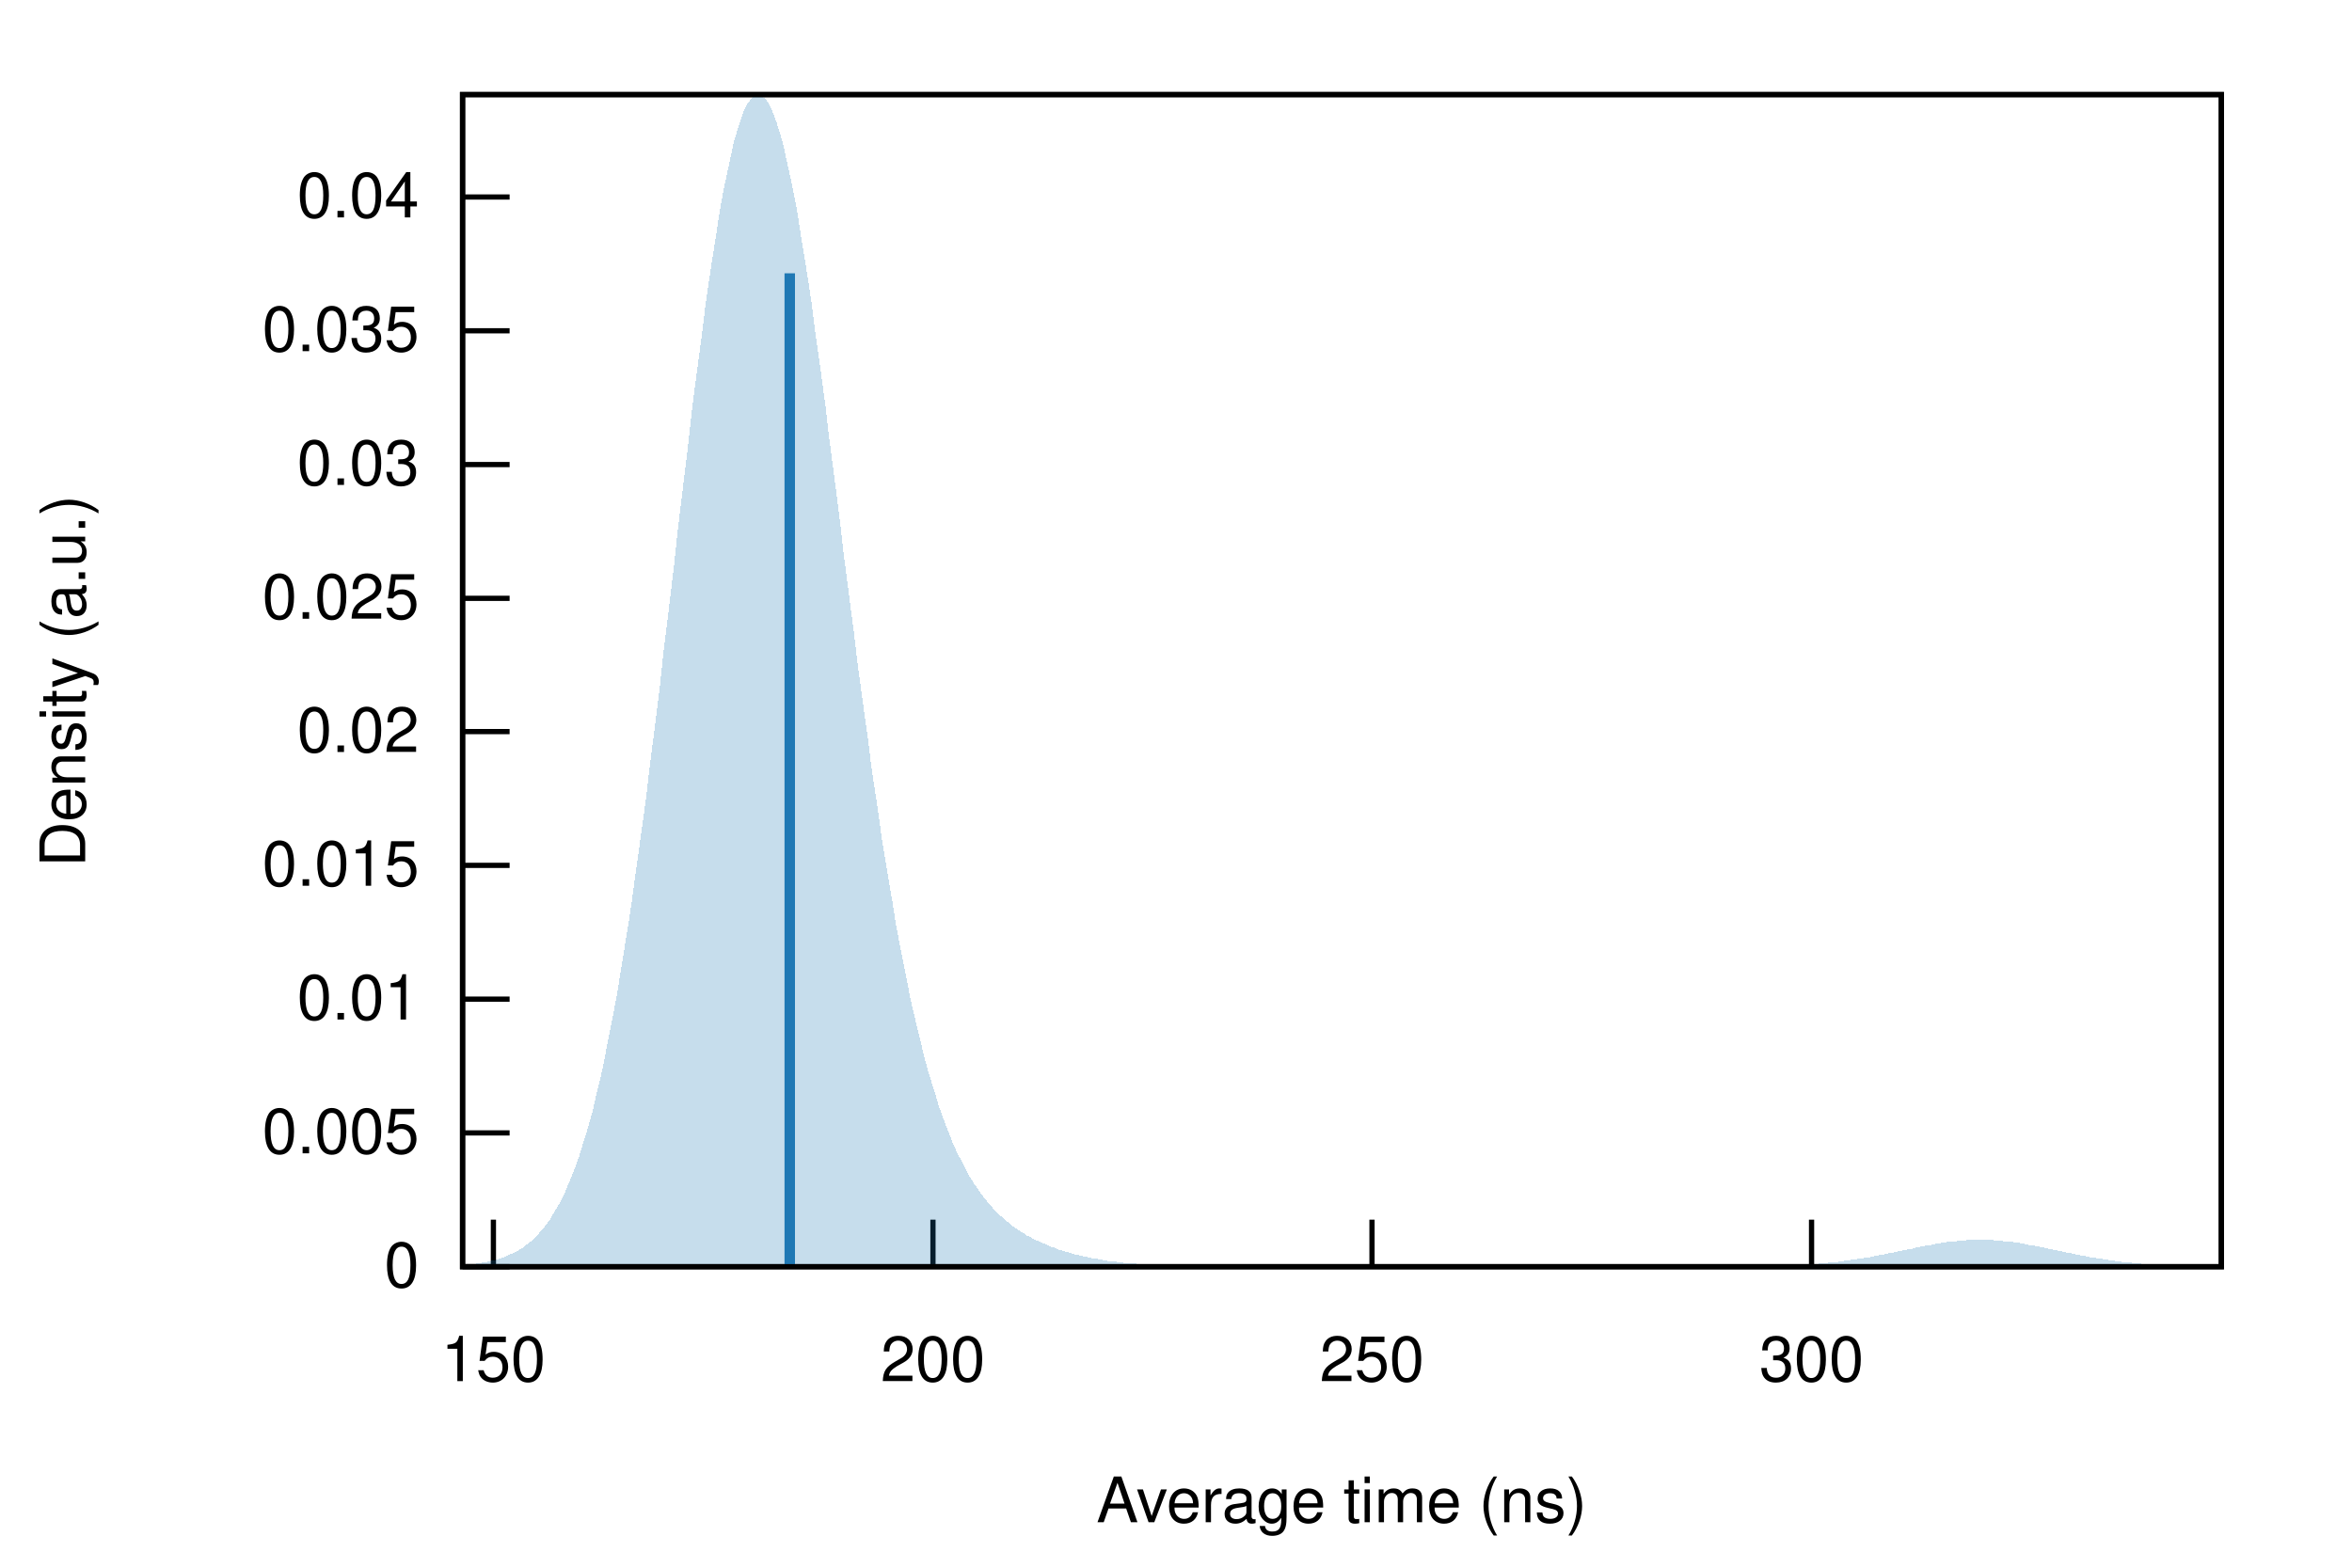
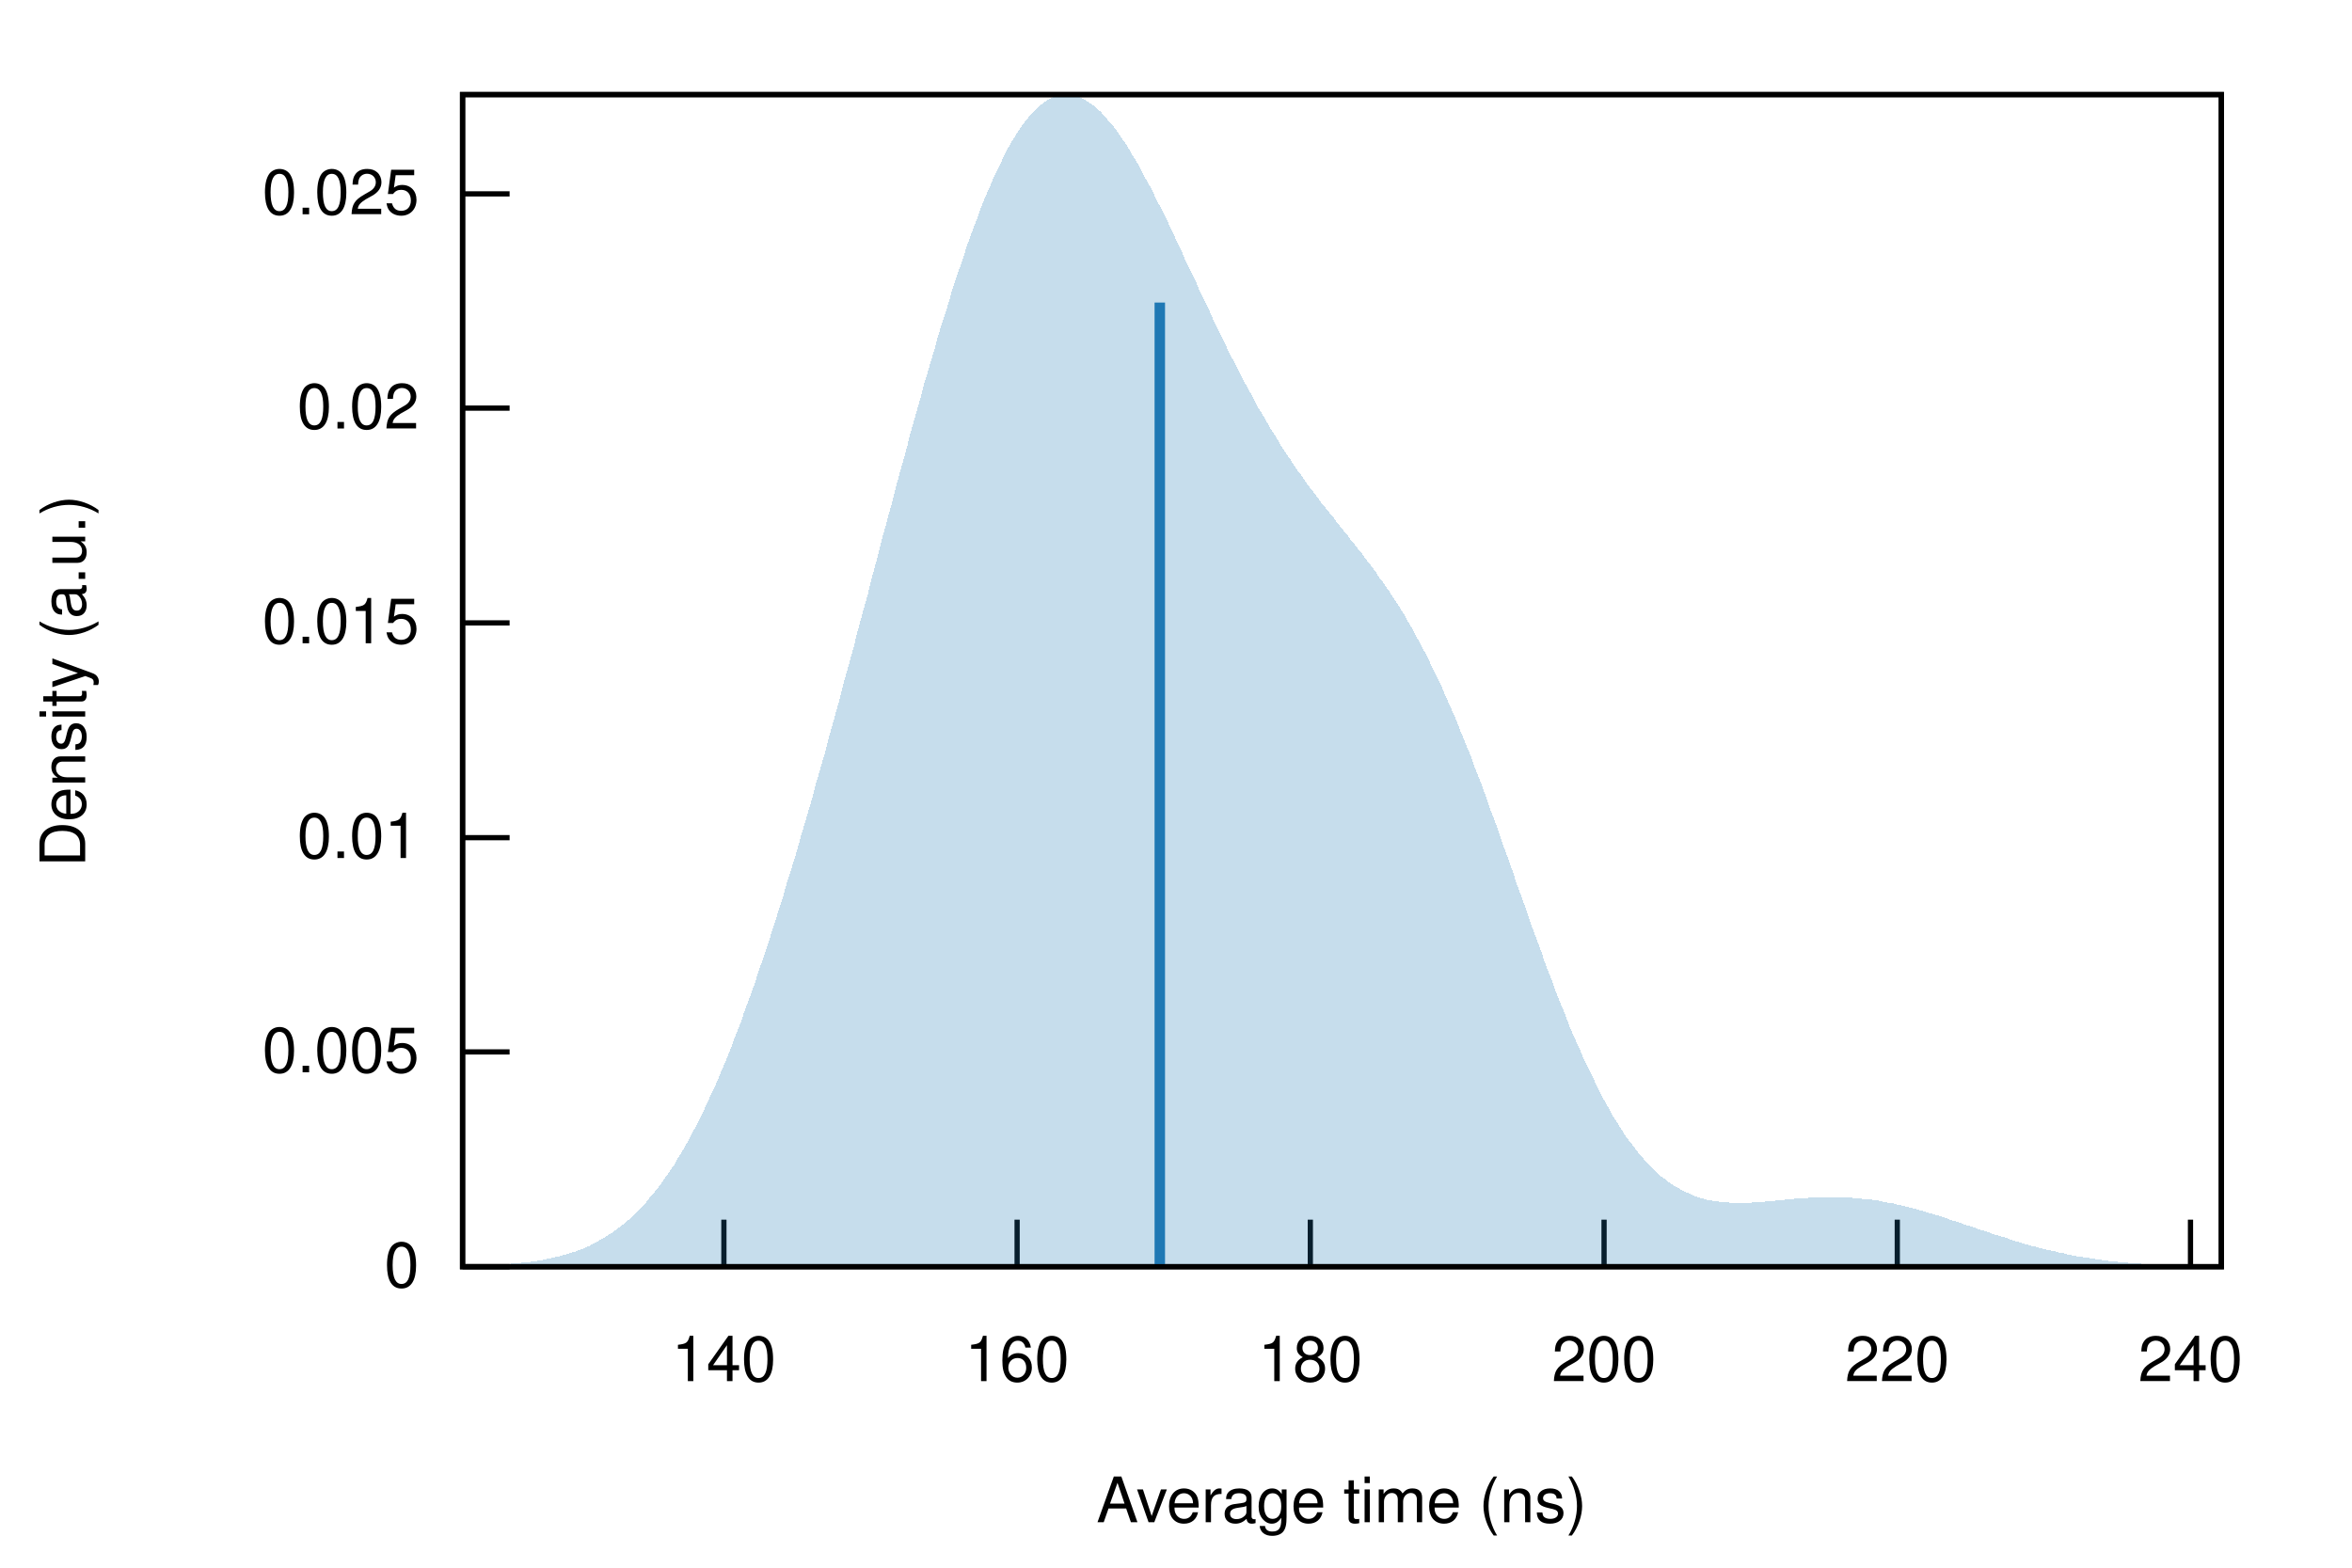
<svg xmlns="http://www.w3.org/2000/svg" xmlns:xlink="http://www.w3.org/1999/xlink" viewBox="0 0 450 300">
  <g id="gnuplot_canvas">
    <rect x="0" y="0" width="450" height="300" fill="none" />
    <defs>
      <circle id="gpDot" r="0.5" stroke-width="0.5" />
      <path id="gpPt0" stroke-width="0.222" stroke="currentColor" d="M-1,0 h2 M0,-1 v2" />
      <path id="gpPt1" stroke-width="0.222" stroke="currentColor" d="M-1,-1 L1,1 M1,-1 L-1,1" />
      <path id="gpPt2" stroke-width="0.222" stroke="currentColor" d="M-1,0 L1,0 M0,-1 L0,1 M-1,-1 L1,1 M-1,1 L1,-1" />
      <rect id="gpPt3" stroke-width="0.222" stroke="currentColor" x="-1" y="-1" width="2" height="2" />
      <rect id="gpPt4" stroke-width="0.222" stroke="currentColor" fill="currentColor" x="-1" y="-1" width="2" height="2" />
      <circle id="gpPt5" stroke-width="0.222" stroke="currentColor" cx="0" cy="0" r="1" />
      <use xlink:href="#gpPt5" id="gpPt6" fill="currentColor" stroke="none" />
      <path id="gpPt7" stroke-width="0.222" stroke="currentColor" d="M0,-1.33 L-1.33,0.67 L1.33,0.67 z" />
      <use xlink:href="#gpPt7" id="gpPt8" fill="currentColor" stroke="none" />
      <use xlink:href="#gpPt7" id="gpPt9" stroke="currentColor" transform="rotate(180)" />
      <use xlink:href="#gpPt9" id="gpPt10" fill="currentColor" stroke="none" />
      <use xlink:href="#gpPt3" id="gpPt11" stroke="currentColor" transform="rotate(45)" />
      <use xlink:href="#gpPt11" id="gpPt12" fill="currentColor" stroke="none" />
      <path id="gpPt13" stroke-width="0.222" stroke="currentColor" d="M0,1.330 L1.265,0.411 L0.782,-1.067 L-0.782,-1.076 L-1.265,0.411 z" />
      <use xlink:href="#gpPt13" id="gpPt14" fill="currentColor" stroke="none" />
      <filter id="textbox" filterUnits="objectBoundingBox" x="0" y="0" height="1" width="1">
        <feFlood flood-color="white" flood-opacity="1" result="bgnd" />
        <feComposite in="SourceGraphic" in2="bgnd" operator="atop" />
      </filter>
      <filter id="greybox" filterUnits="objectBoundingBox" x="0" y="0" height="1" width="1">
        <feFlood flood-color="lightgrey" flood-opacity="1" result="grey" />
        <feComposite in="SourceGraphic" in2="grey" operator="atop" />
      </filter>
    </defs>
    <g fill="none" color="white" stroke="currentColor" stroke-width="1.00" stroke-linecap="butt" stroke-linejoin="miter">
</g>
    <g fill="none" color="black" stroke="currentColor" stroke-width="1.00" stroke-linecap="butt" stroke-linejoin="miter">
      <path stroke="black" d="M88.5,242.4 L97.5,242.4  " />
      <g transform="translate(80.2,246.3)" stroke="none" fill="black" font-family="Helvetica" font-size="12.00" text-anchor="end">
        <text>
          <tspan font-family="Helvetica"> 0</tspan>
        </text>
      </g>
    </g>
    <g fill="none" color="black" stroke="currentColor" stroke-width="1.00" stroke-linecap="butt" stroke-linejoin="miter">
-       <path stroke="black" d="M88.5,216.8 L97.5,216.8  " />
-       <g transform="translate(80.2,220.7)" stroke="none" fill="black" font-family="Helvetica" font-size="12.00" text-anchor="end">
+       <path stroke="black" d="M88.5,201.3 L97.5,201.3  " />
+       <g transform="translate(80.2,205.2)" stroke="none" fill="black" font-family="Helvetica" font-size="12.00" text-anchor="end">
        <text>
          <tspan font-family="Helvetica"> 0.005</tspan>
        </text>
      </g>
    </g>
    <g fill="none" color="black" stroke="currentColor" stroke-width="1.00" stroke-linecap="butt" stroke-linejoin="miter">
-       <path stroke="black" d="M88.5,191.2 L97.5,191.2  " />
-       <g transform="translate(80.2,195.1)" stroke="none" fill="black" font-family="Helvetica" font-size="12.00" text-anchor="end">
+       <path stroke="black" d="M88.5,160.3 L97.5,160.3  " />
+       <g transform="translate(80.2,164.2)" stroke="none" fill="black" font-family="Helvetica" font-size="12.00" text-anchor="end">
        <text>
          <tspan font-family="Helvetica"> 0.01</tspan>
        </text>
      </g>
    </g>
    <g fill="none" color="black" stroke="currentColor" stroke-width="1.00" stroke-linecap="butt" stroke-linejoin="miter">
-       <path stroke="black" d="M88.5,165.6 L97.5,165.6  " />
-       <g transform="translate(80.2,169.5)" stroke="none" fill="black" font-family="Helvetica" font-size="12.00" text-anchor="end">
+       <path stroke="black" d="M88.5,119.2 L97.5,119.2  " />
+       <g transform="translate(80.2,123.1)" stroke="none" fill="black" font-family="Helvetica" font-size="12.00" text-anchor="end">
        <text>
          <tspan font-family="Helvetica"> 0.015</tspan>
        </text>
      </g>
    </g>
    <g fill="none" color="black" stroke="currentColor" stroke-width="1.00" stroke-linecap="butt" stroke-linejoin="miter">
-       <path stroke="black" d="M88.5,140.0 L97.5,140.0  " />
-       <g transform="translate(80.2,143.9)" stroke="none" fill="black" font-family="Helvetica" font-size="12.00" text-anchor="end">
+       <path stroke="black" d="M88.5,78.1 L97.5,78.1  " />
+       <g transform="translate(80.2,82.0)" stroke="none" fill="black" font-family="Helvetica" font-size="12.00" text-anchor="end">
        <text>
          <tspan font-family="Helvetica"> 0.02</tspan>
        </text>
      </g>
    </g>
    <g fill="none" color="black" stroke="currentColor" stroke-width="1.00" stroke-linecap="butt" stroke-linejoin="miter">
-       <path stroke="black" d="M88.5,114.5 L97.5,114.5  " />
-       <g transform="translate(80.2,118.4)" stroke="none" fill="black" font-family="Helvetica" font-size="12.00" text-anchor="end">
+       <path stroke="black" d="M88.5,37.1 L97.5,37.1  " />
+       <g transform="translate(80.2,41.0)" stroke="none" fill="black" font-family="Helvetica" font-size="12.00" text-anchor="end">
        <text>
          <tspan font-family="Helvetica"> 0.025</tspan>
        </text>
      </g>
    </g>
    <g fill="none" color="black" stroke="currentColor" stroke-width="1.00" stroke-linecap="butt" stroke-linejoin="miter">
-       <path stroke="black" d="M88.5,88.9 L97.5,88.9  " />
-       <g transform="translate(80.2,92.8)" stroke="none" fill="black" font-family="Helvetica" font-size="12.00" text-anchor="end">
+       <path stroke="black" d="M138.5,242.4 L138.5,233.4  " />
+       <g transform="translate(138.5,264.3)" stroke="none" fill="black" font-family="Helvetica" font-size="12.00" text-anchor="middle">
        <text>
-           <tspan font-family="Helvetica"> 0.03</tspan>
+           <tspan font-family="Helvetica"> 140</tspan>
        </text>
      </g>
    </g>
    <g fill="none" color="black" stroke="currentColor" stroke-width="1.00" stroke-linecap="butt" stroke-linejoin="miter">
-       <path stroke="black" d="M88.5,63.3 L97.5,63.3  " />
-       <g transform="translate(80.2,67.2)" stroke="none" fill="black" font-family="Helvetica" font-size="12.00" text-anchor="end">
+       <path stroke="black" d="M194.6,242.4 L194.6,233.4  " />
+       <g transform="translate(194.6,264.3)" stroke="none" fill="black" font-family="Helvetica" font-size="12.00" text-anchor="middle">
        <text>
-           <tspan font-family="Helvetica"> 0.035</tspan>
+           <tspan font-family="Helvetica"> 160</tspan>
        </text>
      </g>
    </g>
    <g fill="none" color="black" stroke="currentColor" stroke-width="1.00" stroke-linecap="butt" stroke-linejoin="miter">
-       <path stroke="black" d="M88.5,37.7 L97.5,37.7  " />
-       <g transform="translate(80.2,41.6)" stroke="none" fill="black" font-family="Helvetica" font-size="12.00" text-anchor="end">
+       <path stroke="black" d="M250.7,242.4 L250.7,233.4  " />
+       <g transform="translate(250.7,264.3)" stroke="none" fill="black" font-family="Helvetica" font-size="12.00" text-anchor="middle">
        <text>
-           <tspan font-family="Helvetica"> 0.04</tspan>
+           <tspan font-family="Helvetica"> 180</tspan>
        </text>
      </g>
    </g>
    <g fill="none" color="black" stroke="currentColor" stroke-width="1.00" stroke-linecap="butt" stroke-linejoin="miter">
-       <path stroke="black" d="M94.4,242.4 L94.4,233.4  " />
-       <g transform="translate(94.4,264.3)" stroke="none" fill="black" font-family="Helvetica" font-size="12.00" text-anchor="middle">
-         <text>
-           <tspan font-family="Helvetica"> 150</tspan>
-         </text>
-       </g>
-     </g>
-     <g fill="none" color="black" stroke="currentColor" stroke-width="1.00" stroke-linecap="butt" stroke-linejoin="miter">
-       <path stroke="black" d="M178.5,242.4 L178.5,233.4  " />
-       <g transform="translate(178.5,264.3)" stroke="none" fill="black" font-family="Helvetica" font-size="12.00" text-anchor="middle">
+       <path stroke="black" d="M306.9,242.4 L306.9,233.4  " />
+       <g transform="translate(306.9,264.3)" stroke="none" fill="black" font-family="Helvetica" font-size="12.00" text-anchor="middle">
        <text>
          <tspan font-family="Helvetica"> 200</tspan>
        </text>
      </g>
    </g>
    <g fill="none" color="black" stroke="currentColor" stroke-width="1.00" stroke-linecap="butt" stroke-linejoin="miter">
-       <path stroke="black" d="M262.5,242.4 L262.5,233.4  " />
-       <g transform="translate(262.5,264.3)" stroke="none" fill="black" font-family="Helvetica" font-size="12.00" text-anchor="middle">
+       <path stroke="black" d="M363.0,242.4 L363.0,233.4  " />
+       <g transform="translate(363.0,264.3)" stroke="none" fill="black" font-family="Helvetica" font-size="12.00" text-anchor="middle">
        <text>
-           <tspan font-family="Helvetica"> 250</tspan>
+           <tspan font-family="Helvetica"> 220</tspan>
        </text>
      </g>
    </g>
    <g fill="none" color="black" stroke="currentColor" stroke-width="1.00" stroke-linecap="butt" stroke-linejoin="miter">
-       <path stroke="black" d="M346.6,242.4 L346.6,233.4  " />
-       <g transform="translate(346.6,264.3)" stroke="none" fill="black" font-family="Helvetica" font-size="12.00" text-anchor="middle">
+       <path stroke="black" d="M419.1,242.4 L419.1,233.4  " />
+       <g transform="translate(419.1,264.3)" stroke="none" fill="black" font-family="Helvetica" font-size="12.00" text-anchor="middle">
        <text>
-           <tspan font-family="Helvetica"> 300</tspan>
+           <tspan font-family="Helvetica"> 240</tspan>
        </text>
      </g>
    </g>
    <g fill="none" color="black" stroke="currentColor" stroke-width="1.00" stroke-linecap="butt" stroke-linejoin="miter">
</g>
    <g fill="none" color="black" stroke="currentColor" stroke-width="1.00" stroke-linecap="butt" stroke-linejoin="miter">
      <path stroke="black" d="M88.5,18.1 L88.5,242.4 L425.0,242.4 L425.0,18.1 L88.5,18.1 Z  " />
    </g>
    <g fill="none" color="black" stroke="currentColor" stroke-width="1.00" stroke-linecap="butt" stroke-linejoin="miter">
      <g transform="translate(16.3,130.3) rotate(270)" stroke="none" fill="black" font-family="Helvetica" font-size="12.00" text-anchor="middle">
        <text>
          <tspan font-family="Helvetica">Density (a.u.)</tspan>
        </text>
      </g>
    </g>
    <g fill="none" color="black" stroke="currentColor" stroke-width="1.00" stroke-linecap="butt" stroke-linejoin="miter">
      <g transform="translate(256.7,291.3)" stroke="none" fill="black" font-family="Helvetica" font-size="12.00" text-anchor="middle">
        <text>
          <tspan font-family="Helvetica">Average time (ns)</tspan>
        </text>
      </g>
    </g>
    <g fill="none" color="black" stroke="currentColor" stroke-width="1.00" stroke-linecap="butt" stroke-linejoin="miter">
</g>
    <g id="gnuplot_plot_1">
      <g fill="none" color="black" stroke="currentColor" stroke-width="1.00" stroke-linecap="butt" stroke-linejoin="miter">
        <g stroke="none" shape-rendering="crispEdges">
-           <polygon fill="rgb( 31, 120, 180)" fill-opacity="0.25" points="88.5,242.1 89.2,242.0 89.8,242.0 90.5,241.9 91.2,241.8 91.9,241.7 92.5,241.6 93.2,241.5 93.9,241.3 94.6,241.2 95.2,241.0 95.9,240.8 96.6,240.5 97.3,240.2 97.9,239.9 98.6,239.6 99.3,239.2 100.0,238.8 100.6,238.3 101.3,237.8 102.0,237.2 102.7,236.5 103.3,235.8 104.0,235.0 104.7,234.1 105.4,233.1 106.0,232.0 106.7,230.9 107.4,229.6 108.1,228.2 108.7,226.7 109.4,225.0 110.1,223.3 110.8,221.3 111.4,219.3 112.1,217.1 112.8,214.7 113.5,212.2 114.1,209.4 114.8,206.6 115.5,203.5 116.1,200.3 116.8,196.8 117.5,193.2 118.2,189.4 118.8,185.5 119.5,181.3 120.2,177.0 120.9,172.4 121.5,167.8 122.2,162.9 122.9,157.9 123.6,152.8 124.2,147.5 124.9,142.1 125.6,136.5 126.3,130.9 126.9,125.2 127.6,119.5 128.3,113.7 129.0,107.9 129.6,102.1 130.3,96.3 131.0,90.5 131.7,84.8 132.3,79.2 133.0,73.7 133.7,68.4 134.4,63.2 135.0,58.2 135.7,53.4 136.4,48.8 137.1,44.4 137.7,40.4 138.4,36.6 139.1,33.2 139.8,30.0 140.4,27.2 141.1,24.8 141.8,22.7 142.4,21.0 143.1,19.7 143.8,18.8 144.5,18.2 145.1,18.1 145.8,18.4 146.5,19.0 147.2,20.0 147.8,21.4 148.5,23.2 149.2,25.4 149.9,27.8 150.5,30.7 151.2,33.8 151.9,37.2 152.6,40.9 153.2,44.9 153.9,49.1 154.6,53.5 155.3,58.2 155.9,63.0 156.6,67.9 157.3,73.0 158.0,78.2 158.6,83.5 159.3,88.8 160.0,94.2 160.7,99.7 161.3,105.1 162.0,110.5 162.7,115.9 163.4,121.2 164.0,126.4 164.7,131.6 165.4,136.7 166.1,141.7 166.7,146.6 167.4,151.3 168.1,155.9 168.7,160.4 169.4,164.7 170.1,168.9 170.8,172.9 171.4,176.8 172.1,180.5 172.8,184.1 173.5,187.5 174.1,190.7 174.8,193.8 175.5,196.7 176.2,199.5 176.8,202.2 177.5,204.7 178.2,207.0 178.9,209.2 179.5,211.3 180.2,213.3 180.9,215.2 181.6,216.9 182.2,218.5 182.9,220.1 183.6,221.5 184.3,222.8 184.9,224.1 185.6,225.3 186.3,226.4 187.0,227.4 187.6,228.3 188.3,229.2 189.0,230.1 189.7,230.9 190.3,231.6 191.0,232.3 191.7,232.9 192.3,233.5 193.0,234.0 193.7,234.6 194.4,235.1 195.0,235.5 195.7,235.9 196.4,236.4 197.1,236.7 197.7,237.1 198.4,237.4 199.1,237.7 199.8,238.0 200.4,238.3 201.1,238.6 201.8,238.8 202.5,239.1 203.1,239.3 203.8,239.5 204.5,239.7 205.2,239.9 205.8,240.1 206.5,240.2 207.2,240.4 207.9,240.5 208.5,240.7 209.2,240.8 209.9,240.9 210.6,241.0 211.2,241.2 211.9,241.3 212.6,241.3 213.3,241.4 213.9,241.5 214.6,241.6 215.3,241.7 216.0,241.7 216.6,241.8 217.3,241.8 218.0,241.9 218.6,241.9 219.3,242.0 220.0,242.0 220.7,242.1 221.3,242.1 222.0,242.1 222.7,242.2 223.4,242.2 224.0,242.2 224.7,242.2 225.4,242.2 226.1,242.3 226.7,242.3 227.4,242.3 228.1,242.3 228.8,242.3 229.4,242.3 230.1,242.3 230.8,242.3 231.5,242.4 232.1,242.4 232.8,242.4 233.5,242.4 234.2,242.4 234.8,242.4 235.5,242.4 236.2,242.4 236.9,242.4 237.5,242.4 238.2,242.4 238.9,242.4 239.6,242.4 240.2,242.4 240.9,242.4 241.6,242.4 242.3,242.4 242.9,242.4 243.6,242.4 244.3,242.4 244.9,242.4 245.6,242.4 246.3,242.4 247.0,242.4 247.6,242.4 248.3,242.4 249.0,242.4 249.7,242.4 250.3,242.4 251.0,242.4 251.7,242.4 252.4,242.4 253.0,242.4 253.7,242.4 254.4,242.4 255.1,242.4 255.7,242.4 256.4,242.4 257.1,242.4 257.8,242.4 258.4,242.4 259.1,242.4 259.8,242.4 260.5,242.4 261.1,242.4 261.8,242.4 262.5,242.4 263.2,242.4 263.8,242.4 264.5,242.4 265.2,242.4 265.9,242.4 266.5,242.4 267.2,242.4 267.9,242.4 268.6,242.4 269.2,242.4 269.9,242.4 270.6,242.4 271.2,242.4 271.9,242.4 272.6,242.4 273.3,242.4 273.9,242.4 274.6,242.4 275.3,242.4 276.0,242.4 276.6,242.4 277.3,242.4 278.0,242.4 278.7,242.4 279.3,242.4 280.0,242.4 280.7,242.4 281.4,242.4 282.0,242.4 282.7,242.4 283.4,242.4 284.1,242.4 284.7,242.4 285.4,242.4 286.1,242.4 286.8,242.4 287.4,242.4 288.1,242.4 288.8,242.4 289.5,242.4 290.1,242.4 290.8,242.4 291.5,242.4 292.2,242.4 292.8,242.4 293.5,242.4 294.2,242.4 294.9,242.4 295.5,242.4 296.2,242.4 296.9,242.4 297.5,242.4 298.2,242.4 298.9,242.4 299.6,242.4 300.2,242.4 300.9,242.4 301.6,242.4 302.3,242.4 302.9,242.4 303.6,242.4 304.3,242.4 305.0,242.4 305.6,242.4 306.3,242.4 307.0,242.4 307.7,242.4 308.3,242.4 309.0,242.4 309.7,242.4 310.4,242.4 311.0,242.4 311.7,242.4 312.4,242.4 313.1,242.4 313.7,242.4 314.4,242.4 315.1,242.4 315.8,242.4 316.4,242.4 317.1,242.4 317.8,242.4 318.5,242.4 319.1,242.4 319.8,242.4 320.5,242.4 321.2,242.4 321.8,242.4 322.5,242.4 323.2,242.4 323.8,242.4 324.5,242.4 325.2,242.4 325.9,242.4 326.5,242.4 327.2,242.4 327.9,242.4 328.6,242.4 329.2,242.4 329.9,242.4 330.6,242.4 331.3,242.4 331.9,242.4 332.6,242.4 333.3,242.4 334.0,242.4 334.6,242.3 335.3,242.3 336.0,242.3 336.7,242.3 337.3,242.3 338.0,242.3 338.7,242.3 339.4,242.3 340.0,242.2 340.7,242.2 341.4,242.2 342.1,242.2 342.7,242.1 343.4,242.1 344.1,242.1 344.8,242.1 345.4,242.0 346.1,242.0 346.8,241.9 347.4,241.9 348.1,241.8 348.8,241.8 349.5,241.7 350.1,241.6 350.8,241.6 351.5,241.5 352.2,241.4 352.8,241.3 353.5,241.2 354.2,241.1 354.9,241.0 355.5,240.9 356.2,240.8 356.9,240.7 357.6,240.6 358.2,240.5 358.9,240.3 359.6,240.2 360.3,240.1 360.9,239.9 361.6,239.8 362.3,239.7 363.0,239.5 363.6,239.4 364.3,239.2 365.0,239.1 365.7,239.0 366.3,238.8 367.0,238.7 367.7,238.5 368.4,238.4 369.0,238.3 369.7,238.2 370.4,238.0 371.1,237.9 371.7,237.8 372.4,237.7 373.1,237.6 373.7,237.6 374.4,237.5 375.1,237.4 375.8,237.4 376.4,237.3 377.1,237.3 377.8,237.3 378.5,237.3 379.1,237.3 379.8,237.3 380.5,237.3 381.2,237.3 381.8,237.4 382.5,237.4 383.2,237.5 383.9,237.6 384.5,237.6 385.2,237.7 385.9,237.8 386.6,237.9 387.2,238.0 387.9,238.2 388.6,238.3 389.3,238.4 389.9,238.5 390.6,238.7 391.3,238.8 392.0,239.0 392.6,239.1 393.3,239.2 394.0,239.4 394.7,239.5 395.3,239.7 396.0,239.8 396.7,239.9 397.4,240.1 398.0,240.2 398.7,240.3 399.4,240.5 400.0,240.6 400.7,240.7 401.4,240.8 402.1,240.9 402.7,241.0 403.4,241.1 404.1,241.2 404.8,241.3 405.4,241.4 406.1,241.5 406.8,241.6 407.5,241.6 408.1,241.7 408.8,241.8 409.5,241.8 410.2,241.9 410.8,241.9 411.5,242.0 412.2,242.0 412.9,242.1 413.5,242.1 414.2,242.1 414.9,242.1 415.6,242.2 416.2,242.2 416.9,242.2 417.6,242.2 418.3,242.3 418.9,242.3 419.6,242.3 420.3,242.3 421.0,242.3 421.6,242.3 422.3,242.3 423.0,242.3 423.7,242.4 424.3,242.4 425.0,242.4 425.0,242.4 424.3,242.4 423.7,242.4 423.0,242.4 422.3,242.4 421.6,242.4 421.0,242.4 420.3,242.4 419.6,242.4 418.9,242.4 418.3,242.4 417.6,242.4 416.9,242.4 416.2,242.4 415.6,242.4 414.9,242.4 414.2,242.4 413.5,242.4 412.9,242.4 412.2,242.4 411.5,242.4 410.8,242.4 410.2,242.4 409.5,242.4 408.8,242.4 408.1,242.4 407.5,242.4 406.8,242.4 406.1,242.4 405.4,242.4 404.8,242.4 404.1,242.4 403.4,242.4 402.7,242.4 402.1,242.4 401.4,242.4 400.7,242.4 400.0,242.4 399.4,242.4 398.7,242.4 398.0,242.4 397.4,242.4 396.7,242.4 396.0,242.4 395.3,242.4 394.7,242.4 394.0,242.4 393.3,242.4 392.6,242.4 392.0,242.4 391.3,242.4 390.6,242.4 389.9,242.4 389.3,242.4 388.6,242.4 387.9,242.4 387.2,242.4 386.6,242.4 385.9,242.4 385.2,242.4 384.5,242.4 383.9,242.4 383.2,242.4 382.5,242.4 381.8,242.4 381.2,242.4 380.5,242.4 379.8,242.4 379.1,242.4 378.5,242.4 377.8,242.4 377.1,242.4 376.4,242.4 375.8,242.4 375.1,242.4 374.4,242.4 373.7,242.4 373.1,242.4 372.4,242.4 371.7,242.4 371.1,242.4 370.4,242.4 369.7,242.4 369.0,242.4 368.4,242.4 367.7,242.4 367.0,242.4 366.3,242.4 365.7,242.4 365.0,242.4 364.3,242.4 363.6,242.4 363.0,242.4 362.3,242.4 361.6,242.4 360.9,242.4 360.3,242.4 359.6,242.4 358.9,242.4 358.2,242.4 357.6,242.4 356.9,242.4 356.2,242.4 355.5,242.4 354.9,242.4 354.2,242.4 353.5,242.4 352.8,242.4 352.2,242.4 351.5,242.4 350.8,242.4 350.1,242.4 349.5,242.4 348.8,242.4 348.1,242.4 347.4,242.4 346.8,242.4 346.1,242.4 345.4,242.4 344.8,242.4 344.1,242.4 343.4,242.4 342.7,242.4 342.1,242.4 341.4,242.4 340.7,242.4 340.0,242.4 339.4,242.4 338.7,242.4 338.0,242.4 337.3,242.4 336.7,242.4 336.0,242.4 335.3,242.4 334.6,242.4 334.0,242.4 333.3,242.4 332.6,242.4 331.9,242.4 331.3,242.4 330.6,242.4 329.9,242.4 329.2,242.4 328.6,242.4 327.9,242.4 327.2,242.4 326.5,242.4 325.9,242.4 325.2,242.4 324.5,242.4 323.8,242.4 323.2,242.4 322.5,242.4 321.8,242.4 321.2,242.4 320.5,242.4 319.8,242.4 319.1,242.4 318.5,242.4 317.8,242.4 317.1,242.4 316.4,242.4 315.8,242.4 315.1,242.4 314.4,242.4 313.7,242.4 313.1,242.4 312.4,242.4 311.7,242.4 311.0,242.4 310.4,242.4 309.7,242.4 309.0,242.4 308.3,242.4 307.7,242.4 307.0,242.4 306.3,242.4 305.6,242.4 305.0,242.4 304.3,242.4 303.6,242.4 302.9,242.4 302.3,242.4 301.6,242.4 300.9,242.4 300.2,242.4 299.6,242.4 298.9,242.4 298.2,242.4 297.5,242.4 296.9,242.4 296.2,242.4 295.5,242.4 294.9,242.4 294.2,242.4 293.5,242.4 292.8,242.4 292.2,242.4 291.5,242.4 290.8,242.4 290.1,242.4 289.5,242.4 288.8,242.4 288.1,242.4 287.4,242.4 286.8,242.4 286.1,242.4 285.4,242.4 284.7,242.4 284.1,242.4 283.4,242.4 282.7,242.4 282.0,242.4 281.4,242.4 280.7,242.4 280.0,242.4 279.3,242.4 278.7,242.4 278.0,242.4 277.3,242.4 276.6,242.4 276.0,242.4 275.3,242.4 274.6,242.4 273.9,242.4 273.3,242.4 272.6,242.4 271.9,242.4 271.2,242.4 270.6,242.4 269.9,242.4 269.2,242.4 268.6,242.4 267.9,242.4 267.2,242.4 266.5,242.4 265.9,242.4 265.2,242.4 264.5,242.4 263.8,242.4 263.2,242.4 262.5,242.4 261.8,242.4 261.1,242.4 260.5,242.4 259.8,242.4 259.1,242.4 258.4,242.4 257.8,242.4 257.1,242.4 256.4,242.4 255.7,242.4 255.1,242.4 254.4,242.4 253.7,242.4 253.0,242.4 252.4,242.4 251.7,242.4 251.0,242.4 250.3,242.4 249.7,242.4 249.0,242.4 248.3,242.4 247.6,242.4 247.0,242.4 246.3,242.4 245.6,242.4 244.9,242.4 244.3,242.4 243.6,242.4 242.9,242.4 242.3,242.4 241.6,242.4 240.9,242.4 240.2,242.4 239.6,242.4 238.9,242.4 238.2,242.4 237.5,242.4 236.9,242.4 236.2,242.4 235.5,242.4 234.8,242.4 234.2,242.4 233.5,242.4 232.8,242.4 232.1,242.4 231.5,242.4 230.8,242.4 230.1,242.4 229.4,242.4 228.8,242.4 228.1,242.4 227.4,242.4 226.7,242.4 226.1,242.4 225.4,242.4 224.7,242.4 224.0,242.4 223.4,242.4 222.7,242.4 222.0,242.4 221.3,242.4 220.7,242.4 220.0,242.4 219.3,242.4 218.6,242.4 218.0,242.4 217.3,242.4 216.6,242.4 216.0,242.4 215.3,242.4 214.6,242.4 213.9,242.4 213.3,242.4 212.6,242.4 211.9,242.4 211.2,242.4 210.6,242.4 209.9,242.4 209.2,242.4 208.5,242.4 207.9,242.4 207.2,242.4 206.5,242.4 205.8,242.4 205.2,242.4 204.5,242.4 203.8,242.4 203.1,242.4 202.5,242.4 201.8,242.4 201.1,242.4 200.4,242.4 199.8,242.4 199.1,242.4 198.4,242.4 197.7,242.4 197.1,242.4 196.4,242.4 195.7,242.4 195.0,242.4 194.4,242.4 193.7,242.4 193.0,242.4 192.3,242.4 191.7,242.4 191.0,242.4 190.3,242.4 189.7,242.4 189.0,242.4 188.3,242.4 187.6,242.4 187.0,242.4 186.3,242.4 185.6,242.4 184.9,242.4 184.3,242.4 183.6,242.4 182.9,242.4 182.2,242.4 181.6,242.4 180.9,242.4 180.2,242.4 179.5,242.4 178.9,242.4 178.2,242.4 177.5,242.4 176.8,242.4 176.2,242.4 175.5,242.4 174.8,242.4 174.1,242.4 173.5,242.4 172.8,242.4 172.1,242.4 171.4,242.4 170.8,242.4 170.1,242.4 169.4,242.4 168.7,242.4 168.1,242.4 167.4,242.4 166.7,242.4 166.1,242.4 165.4,242.4 164.7,242.4 164.0,242.4 163.4,242.4 162.7,242.4 162.0,242.4 161.3,242.4 160.7,242.4 160.0,242.4 159.3,242.4 158.6,242.4 158.0,242.4 157.3,242.4 156.6,242.4 155.9,242.4 155.3,242.4 154.6,242.4 153.9,242.4 153.2,242.4 152.6,242.4 151.9,242.4 151.2,242.4 150.5,242.4 149.9,242.4 149.2,242.4 148.5,242.4 147.8,242.4 147.2,242.4 146.5,242.4 145.8,242.4 145.1,242.4 144.5,242.4 143.8,242.4 143.1,242.4 142.4,242.4 141.8,242.4 141.1,242.4 140.4,242.4 139.8,242.4 139.1,242.4 138.4,242.4 137.7,242.4 137.1,242.4 136.4,242.4 135.7,242.4 135.0,242.4 134.4,242.4 133.7,242.4 133.0,242.4 132.3,242.4 131.7,242.4 131.0,242.4 130.3,242.4 129.6,242.4 129.0,242.4 128.3,242.4 127.6,242.4 126.9,242.4 126.3,242.4 125.6,242.4 124.9,242.4 124.2,242.4 123.6,242.4 122.9,242.4 122.2,242.4 121.5,242.4 120.9,242.4 120.2,242.4 119.5,242.4 118.8,242.4 118.2,242.4 117.5,242.4 116.8,242.4 116.1,242.4 115.5,242.4 114.8,242.4 114.1,242.4 113.5,242.4 112.8,242.4 112.1,242.4 111.4,242.4 110.8,242.4 110.1,242.4 109.4,242.4 108.7,242.4 108.1,242.4 107.4,242.4 106.7,242.4 106.0,242.4 105.4,242.4 104.7,242.4 104.0,242.4 103.3,242.4 102.7,242.4 102.0,242.4 101.3,242.4 100.6,242.4 100.0,242.4 99.3,242.4 98.6,242.4 97.9,242.4 97.3,242.4 96.6,242.4 95.9,242.4 95.2,242.4 94.6,242.4 93.9,242.4 93.2,242.4 92.5,242.4 91.9,242.4 91.2,242.4 90.5,242.4 89.8,242.4 89.2,242.4 88.5,242.4 " />
+           <polygon fill="rgb( 31, 120, 180)" fill-opacity="0.25" points="88.5,242.3 89.2,242.3 89.8,242.2 90.5,242.2 91.2,242.2 91.9,242.2 92.5,242.2 93.2,242.1 93.9,242.1 94.6,242.1 95.2,242.0 95.9,242.0 96.6,241.9 97.3,241.9 97.9,241.8 98.6,241.8 99.3,241.7 100.0,241.6 100.6,241.6 101.3,241.5 102.0,241.4 102.7,241.3 103.3,241.2 104.0,241.1 104.7,240.9 105.4,240.8 106.0,240.6 106.7,240.5 107.4,240.3 108.1,240.1 108.7,239.9 109.4,239.7 110.1,239.5 110.8,239.2 111.4,239.0 112.1,238.7 112.8,238.4 113.5,238.0 114.1,237.7 114.8,237.3 115.5,236.9 116.1,236.5 116.8,236.1 117.5,235.6 118.2,235.1 118.8,234.6 119.5,234.1 120.2,233.5 120.9,232.9 121.5,232.2 122.2,231.6 122.9,230.8 123.6,230.1 124.2,229.3 124.9,228.5 125.6,227.7 126.3,226.8 126.9,225.9 127.6,224.9 128.3,223.9 129.0,222.9 129.6,221.8 130.3,220.7 131.0,219.5 131.7,218.3 132.3,217.1 133.0,215.8 133.7,214.4 134.4,213.1 135.0,211.7 135.7,210.2 136.4,208.7 137.1,207.2 137.7,205.7 138.4,204.1 139.1,202.4 139.8,200.7 140.4,199.0 141.1,197.2 141.8,195.5 142.4,193.6 143.1,191.8 143.8,189.9 144.5,187.9 145.1,186.0 145.8,184.0 146.5,181.9 147.2,179.9 147.8,177.8 148.5,175.7 149.2,173.5 149.9,171.3 150.5,169.1 151.2,166.9 151.9,164.7 152.6,162.4 153.2,160.1 153.9,157.8 154.6,155.4 155.3,153.1 155.9,150.7 156.6,148.3 157.3,145.9 158.0,143.5 158.6,141.0 159.3,138.6 160.0,136.1 160.7,133.6 161.3,131.1 162.0,128.6 162.7,126.1 163.4,123.6 164.0,121.1 164.7,118.5 165.4,116.0 166.1,113.5 166.7,110.9 167.4,108.4 168.1,105.8 168.7,103.3 169.4,100.8 170.1,98.2 170.8,95.7 171.4,93.2 172.1,90.7 172.8,88.2 173.5,85.7 174.1,83.2 174.8,80.8 175.5,78.3 176.2,75.9 176.8,73.5 177.5,71.2 178.2,68.8 178.9,66.5 179.5,64.2 180.2,62.0 180.9,59.8 181.6,57.6 182.2,55.4 182.9,53.3 183.6,51.3 184.3,49.3 184.9,47.3 185.6,45.4 186.3,43.5 187.0,41.7 187.6,39.9 188.3,38.2 189.0,36.6 189.7,35.0 190.3,33.5 191.0,32.1 191.7,30.7 192.3,29.4 193.0,28.1 193.7,26.9 194.4,25.8 195.0,24.8 195.7,23.8 196.4,22.9 197.1,22.1 197.7,21.4 198.4,20.7 199.1,20.1 199.8,19.6 200.4,19.1 201.1,18.8 201.8,18.5 202.5,18.3 203.1,18.2 203.8,18.1 204.5,18.1 205.2,18.2 205.8,18.4 206.5,18.6 207.2,18.9 207.9,19.3 208.5,19.7 209.2,20.2 209.9,20.8 210.6,21.4 211.2,22.1 211.9,22.9 212.6,23.7 213.3,24.5 213.9,25.4 214.6,26.4 215.3,27.4 216.0,28.5 216.6,29.6 217.3,30.7 218.0,31.9 218.6,33.1 219.3,34.4 220.0,35.6 220.7,37.0 221.3,38.3 222.0,39.6 222.7,41.0 223.4,42.4 224.0,43.8 224.7,45.2 225.4,46.7 226.1,48.1 226.7,49.6 227.4,51.0 228.1,52.5 228.8,53.9 229.4,55.4 230.1,56.8 230.8,58.3 231.5,59.7 232.1,61.1 232.8,62.5 233.5,63.9 234.2,65.3 234.8,66.7 235.5,68.1 236.2,69.4 236.9,70.7 237.5,72.0 238.2,73.3 238.9,74.6 239.6,75.8 240.2,77.1 240.9,78.3 241.6,79.4 242.3,80.6 242.9,81.7 243.6,82.8 244.3,83.9 244.9,85.0 245.6,86.1 246.3,87.1 247.0,88.1 247.6,89.1 248.3,90.1 249.0,91.0 249.7,92.0 250.3,92.9 251.0,93.8 251.7,94.7 252.4,95.6 253.0,96.5 253.7,97.3 254.4,98.2 255.1,99.0 255.7,99.9 256.4,100.7 257.1,101.6 257.8,102.4 258.4,103.3 259.1,104.1 259.8,105.0 260.5,105.8 261.1,106.7 261.8,107.6 262.5,108.5 263.2,109.4 263.8,110.4 264.5,111.3 265.2,112.3 265.9,113.3 266.5,114.3 267.2,115.3 267.9,116.4 268.6,117.5 269.2,118.6 269.9,119.8 270.6,121.0 271.2,122.2 271.9,123.5 272.6,124.8 273.3,126.1 273.9,127.5 274.6,128.9 275.3,130.3 276.0,131.8 276.6,133.3 277.3,134.8 278.0,136.4 278.7,138.0 279.3,139.6 280.0,141.3 280.7,143.0 281.4,144.7 282.0,146.5 282.7,148.2 283.4,150.0 284.1,151.9 284.7,153.7 285.4,155.6 286.1,157.4 286.8,159.3 287.4,161.2 288.1,163.1 288.8,165.0 289.5,167.0 290.1,168.9 290.8,170.8 291.5,172.7 292.2,174.6 292.8,176.5 293.5,178.4 294.2,180.3 294.9,182.1 295.5,184.0 296.2,185.8 296.9,187.6 297.5,189.3 298.2,191.1 298.9,192.8 299.6,194.5 300.2,196.2 300.9,197.8 301.6,199.4 302.3,200.9 302.9,202.4 303.6,203.9 304.3,205.3 305.0,206.7 305.6,208.1 306.3,209.4 307.0,210.7 307.7,211.9 308.3,213.1 309.0,214.2 309.7,215.3 310.4,216.4 311.0,217.4 311.7,218.3 312.4,219.2 313.1,220.1 313.7,220.9 314.4,221.7 315.1,222.5 315.8,223.2 316.4,223.8 317.1,224.5 317.8,225.1 318.5,225.6 319.1,226.1 319.8,226.6 320.5,227.0 321.2,227.4 321.8,227.8 322.5,228.1 323.2,228.4 323.8,228.7 324.5,229.0 325.2,229.2 325.9,229.4 326.5,229.6 327.2,229.7 327.9,229.8 328.6,229.9 329.2,230.0 329.9,230.1 330.6,230.1 331.3,230.2 331.9,230.2 332.6,230.2 333.3,230.2 334.0,230.2 334.6,230.2 335.3,230.1 336.0,230.1 336.7,230.0 337.3,230.0 338.0,229.9 338.7,229.9 339.4,229.8 340.0,229.7 340.7,229.7 341.4,229.6 342.1,229.5 342.7,229.5 343.4,229.4 344.1,229.4 344.8,229.3 345.4,229.3 346.1,229.2 346.8,229.2 347.4,229.2 348.1,229.1 348.8,229.1 349.5,229.1 350.1,229.1 350.8,229.1 351.5,229.1 352.2,229.1 352.8,229.1 353.5,229.2 354.2,229.2 354.9,229.3 355.5,229.3 356.2,229.4 356.9,229.5 357.6,229.5 358.2,229.6 358.9,229.7 359.6,229.8 360.3,230.0 360.9,230.1 361.6,230.2 362.3,230.3 363.0,230.5 363.6,230.6 364.3,230.8 365.0,231.0 365.7,231.1 366.3,231.3 367.0,231.5 367.7,231.7 368.4,231.9 369.0,232.1 369.7,232.3 370.4,232.5 371.1,232.7 371.7,232.9 372.4,233.1 373.1,233.4 373.7,233.6 374.4,233.8 375.1,234.0 375.8,234.3 376.4,234.5 377.1,234.7 377.8,234.9 378.5,235.2 379.1,235.4 379.8,235.6 380.5,235.8 381.2,236.1 381.8,236.3 382.5,236.5 383.2,236.7 383.9,236.9 384.5,237.2 385.2,237.4 385.9,237.6 386.6,237.8 387.2,238.0 387.9,238.2 388.6,238.4 389.3,238.5 389.9,238.7 390.6,238.9 391.3,239.1 392.0,239.2 392.6,239.4 393.3,239.5 394.0,239.7 394.7,239.8 395.3,240.0 396.0,240.1 396.7,240.3 397.4,240.4 398.0,240.5 398.7,240.6 399.4,240.7 400.0,240.8 400.7,240.9 401.4,241.0 402.1,241.1 402.7,241.2 403.4,241.3 404.1,241.4 404.8,241.4 405.4,241.5 406.1,241.6 406.8,241.6 407.5,241.7 408.1,241.7 408.8,241.8 409.5,241.8 410.2,241.9 410.8,241.9 411.5,242.0 412.2,242.0 412.9,242.0 413.5,242.1 414.2,242.1 414.9,242.1 415.6,242.1 416.2,242.2 416.9,242.2 417.6,242.2 418.3,242.2 418.9,242.2 419.6,242.3 420.3,242.3 421.0,242.3 421.6,242.3 422.3,242.3 423.0,242.3 423.7,242.3 424.3,242.3 425.0,242.3 425.0,242.4 424.3,242.4 423.7,242.4 423.0,242.4 422.3,242.4 421.6,242.4 421.0,242.4 420.3,242.4 419.6,242.4 418.9,242.4 418.3,242.4 417.6,242.4 416.9,242.4 416.2,242.4 415.6,242.4 414.9,242.4 414.2,242.4 413.5,242.4 412.9,242.4 412.2,242.4 411.5,242.4 410.8,242.4 410.2,242.4 409.5,242.4 408.8,242.4 408.1,242.4 407.5,242.4 406.8,242.4 406.1,242.4 405.4,242.4 404.8,242.4 404.1,242.4 403.4,242.4 402.7,242.4 402.1,242.4 401.4,242.4 400.7,242.4 400.0,242.4 399.4,242.4 398.7,242.4 398.0,242.4 397.4,242.4 396.7,242.4 396.0,242.4 395.3,242.4 394.7,242.4 394.0,242.4 393.3,242.4 392.6,242.4 392.0,242.4 391.3,242.4 390.6,242.4 389.9,242.4 389.3,242.4 388.6,242.4 387.9,242.4 387.2,242.4 386.6,242.4 385.9,242.4 385.2,242.4 384.5,242.4 383.9,242.4 383.2,242.4 382.5,242.4 381.8,242.4 381.2,242.4 380.5,242.4 379.8,242.4 379.1,242.4 378.5,242.4 377.8,242.4 377.1,242.4 376.4,242.4 375.8,242.4 375.1,242.4 374.4,242.4 373.7,242.4 373.1,242.4 372.4,242.4 371.7,242.4 371.1,242.4 370.4,242.4 369.7,242.4 369.0,242.4 368.4,242.4 367.7,242.4 367.0,242.4 366.3,242.4 365.7,242.4 365.0,242.4 364.3,242.4 363.6,242.4 363.0,242.4 362.3,242.4 361.6,242.4 360.9,242.4 360.3,242.4 359.6,242.4 358.9,242.4 358.2,242.4 357.6,242.4 356.9,242.4 356.2,242.4 355.5,242.4 354.9,242.4 354.2,242.4 353.5,242.4 352.8,242.4 352.2,242.4 351.5,242.4 350.8,242.4 350.1,242.4 349.5,242.4 348.8,242.4 348.1,242.4 347.4,242.4 346.8,242.4 346.1,242.4 345.4,242.4 344.8,242.4 344.1,242.4 343.4,242.4 342.7,242.4 342.1,242.4 341.4,242.4 340.7,242.4 340.0,242.4 339.4,242.4 338.7,242.4 338.0,242.4 337.3,242.4 336.7,242.4 336.0,242.4 335.3,242.4 334.6,242.4 334.0,242.4 333.3,242.4 332.6,242.4 331.9,242.4 331.3,242.4 330.6,242.4 329.9,242.4 329.2,242.4 328.6,242.4 327.9,242.4 327.2,242.4 326.5,242.4 325.9,242.4 325.2,242.4 324.5,242.4 323.8,242.4 323.2,242.4 322.5,242.4 321.8,242.4 321.2,242.4 320.5,242.4 319.8,242.4 319.1,242.4 318.5,242.4 317.8,242.4 317.1,242.4 316.4,242.4 315.8,242.4 315.1,242.4 314.4,242.4 313.7,242.4 313.1,242.4 312.4,242.4 311.7,242.4 311.0,242.4 310.4,242.4 309.7,242.4 309.0,242.4 308.3,242.4 307.7,242.4 307.0,242.4 306.3,242.4 305.6,242.4 305.0,242.4 304.3,242.4 303.6,242.4 302.9,242.4 302.3,242.4 301.6,242.4 300.9,242.4 300.2,242.4 299.6,242.4 298.9,242.4 298.2,242.4 297.5,242.4 296.9,242.4 296.2,242.4 295.5,242.4 294.9,242.4 294.2,242.4 293.5,242.4 292.8,242.4 292.2,242.4 291.5,242.4 290.8,242.4 290.1,242.4 289.5,242.4 288.8,242.4 288.1,242.4 287.4,242.4 286.8,242.4 286.1,242.4 285.4,242.4 284.7,242.4 284.1,242.4 283.4,242.4 282.7,242.4 282.0,242.4 281.4,242.4 280.7,242.4 280.0,242.4 279.3,242.4 278.7,242.4 278.0,242.4 277.3,242.4 276.6,242.4 276.0,242.4 275.3,242.4 274.6,242.4 273.9,242.4 273.3,242.4 272.6,242.4 271.9,242.4 271.2,242.4 270.6,242.4 269.9,242.4 269.2,242.4 268.6,242.4 267.9,242.4 267.2,242.4 266.5,242.4 265.9,242.4 265.2,242.4 264.5,242.4 263.8,242.4 263.2,242.4 262.5,242.4 261.8,242.4 261.1,242.4 260.5,242.4 259.8,242.4 259.1,242.4 258.4,242.4 257.8,242.4 257.1,242.4 256.4,242.4 255.7,242.4 255.1,242.4 254.4,242.4 253.7,242.4 253.0,242.4 252.4,242.4 251.7,242.4 251.0,242.4 250.3,242.4 249.7,242.4 249.0,242.4 248.3,242.4 247.6,242.4 247.0,242.4 246.3,242.4 245.6,242.4 244.9,242.4 244.3,242.4 243.6,242.4 242.9,242.4 242.3,242.4 241.6,242.4 240.9,242.4 240.2,242.4 239.6,242.4 238.9,242.4 238.2,242.4 237.5,242.4 236.9,242.4 236.2,242.4 235.5,242.4 234.8,242.4 234.2,242.4 233.5,242.4 232.8,242.4 232.1,242.4 231.5,242.4 230.8,242.4 230.1,242.4 229.4,242.4 228.8,242.4 228.1,242.4 227.4,242.4 226.7,242.4 226.1,242.4 225.4,242.4 224.7,242.4 224.0,242.4 223.4,242.4 222.7,242.4 222.0,242.4 221.3,242.4 220.7,242.4 220.0,242.4 219.3,242.4 218.6,242.4 218.0,242.4 217.3,242.4 216.6,242.4 216.0,242.4 215.3,242.4 214.6,242.4 213.9,242.4 213.3,242.4 212.6,242.4 211.9,242.4 211.2,242.4 210.6,242.4 209.9,242.4 209.2,242.4 208.5,242.4 207.9,242.4 207.2,242.4 206.5,242.4 205.8,242.4 205.2,242.4 204.5,242.4 203.8,242.4 203.1,242.4 202.5,242.4 201.8,242.4 201.1,242.4 200.4,242.4 199.8,242.4 199.1,242.4 198.4,242.4 197.7,242.4 197.1,242.4 196.4,242.4 195.7,242.4 195.0,242.4 194.4,242.4 193.7,242.4 193.0,242.4 192.3,242.4 191.7,242.4 191.0,242.4 190.3,242.4 189.7,242.4 189.0,242.4 188.3,242.4 187.6,242.4 187.0,242.4 186.3,242.4 185.6,242.4 184.9,242.4 184.3,242.4 183.6,242.4 182.9,242.4 182.2,242.4 181.6,242.4 180.9,242.4 180.2,242.4 179.5,242.4 178.9,242.4 178.2,242.4 177.5,242.4 176.8,242.4 176.2,242.4 175.5,242.4 174.8,242.4 174.1,242.4 173.5,242.4 172.8,242.4 172.1,242.4 171.4,242.4 170.8,242.4 170.1,242.4 169.4,242.4 168.7,242.4 168.1,242.4 167.4,242.4 166.7,242.4 166.1,242.4 165.4,242.4 164.7,242.4 164.0,242.4 163.4,242.4 162.7,242.4 162.0,242.4 161.3,242.4 160.7,242.4 160.0,242.4 159.3,242.4 158.6,242.4 158.0,242.4 157.3,242.4 156.6,242.4 155.9,242.4 155.3,242.4 154.6,242.4 153.9,242.4 153.2,242.4 152.6,242.4 151.9,242.4 151.2,242.4 150.5,242.4 149.9,242.4 149.2,242.4 148.5,242.4 147.8,242.4 147.2,242.4 146.5,242.4 145.8,242.4 145.1,242.4 144.5,242.4 143.8,242.4 143.1,242.4 142.4,242.4 141.8,242.4 141.1,242.4 140.4,242.4 139.8,242.4 139.1,242.4 138.4,242.4 137.7,242.4 137.1,242.4 136.4,242.4 135.7,242.4 135.0,242.4 134.4,242.4 133.7,242.4 133.0,242.4 132.3,242.4 131.7,242.4 131.0,242.4 130.3,242.4 129.6,242.4 129.0,242.4 128.3,242.4 127.6,242.4 126.9,242.4 126.3,242.4 125.6,242.4 124.9,242.4 124.2,242.4 123.6,242.4 122.9,242.4 122.2,242.4 121.5,242.4 120.9,242.4 120.2,242.4 119.5,242.4 118.8,242.4 118.2,242.4 117.5,242.4 116.8,242.4 116.1,242.4 115.5,242.4 114.8,242.4 114.1,242.4 113.5,242.4 112.8,242.4 112.1,242.4 111.4,242.4 110.8,242.4 110.1,242.4 109.4,242.4 108.7,242.4 108.1,242.4 107.4,242.4 106.7,242.4 106.0,242.4 105.4,242.4 104.7,242.4 104.0,242.4 103.3,242.4 102.7,242.4 102.0,242.4 101.3,242.4 100.6,242.4 100.0,242.4 99.3,242.4 98.6,242.4 97.9,242.4 97.3,242.4 96.6,242.4 95.9,242.4 95.2,242.4 94.6,242.4 93.9,242.4 93.2,242.4 92.5,242.4 91.9,242.4 91.2,242.4 90.5,242.4 89.8,242.4 89.2,242.4 88.5,242.4 " />
        </g>
      </g>
    </g>
    <g id="gnuplot_plot_2">
      <g fill="none" color="white" stroke="rgb( 31, 120, 180)" stroke-width="2.00" stroke-linecap="butt" stroke-linejoin="miter">
</g>
      <g fill="none" color="black" stroke="currentColor" stroke-width="2.00" stroke-linecap="butt" stroke-linejoin="miter">
-         <path stroke="rgb( 31, 120, 180)" d="M151.1,242.4 L151.1,52.3  " />
+         <path stroke="rgb( 31, 120, 180)" d="M221.9,242.4 L221.9,57.9  " />
      </g>
    </g>
    <g fill="none" color="black" stroke="currentColor" stroke-width="2.00" stroke-linecap="butt" stroke-linejoin="miter">
</g>
    <g fill="none" color="black" stroke="black" stroke-width="1.00" stroke-linecap="butt" stroke-linejoin="miter">
</g>
    <g fill="none" color="black" stroke="currentColor" stroke-width="1.00" stroke-linecap="butt" stroke-linejoin="miter">
      <path stroke="black" d="M88.5,18.1 L88.5,242.4 L425.0,242.4 L425.0,18.1 L88.5,18.1 Z  " />
    </g>
    <g fill="none" color="black" stroke="currentColor" stroke-width="1.00" stroke-linecap="butt" stroke-linejoin="miter">
</g>
  </g>
</svg>
